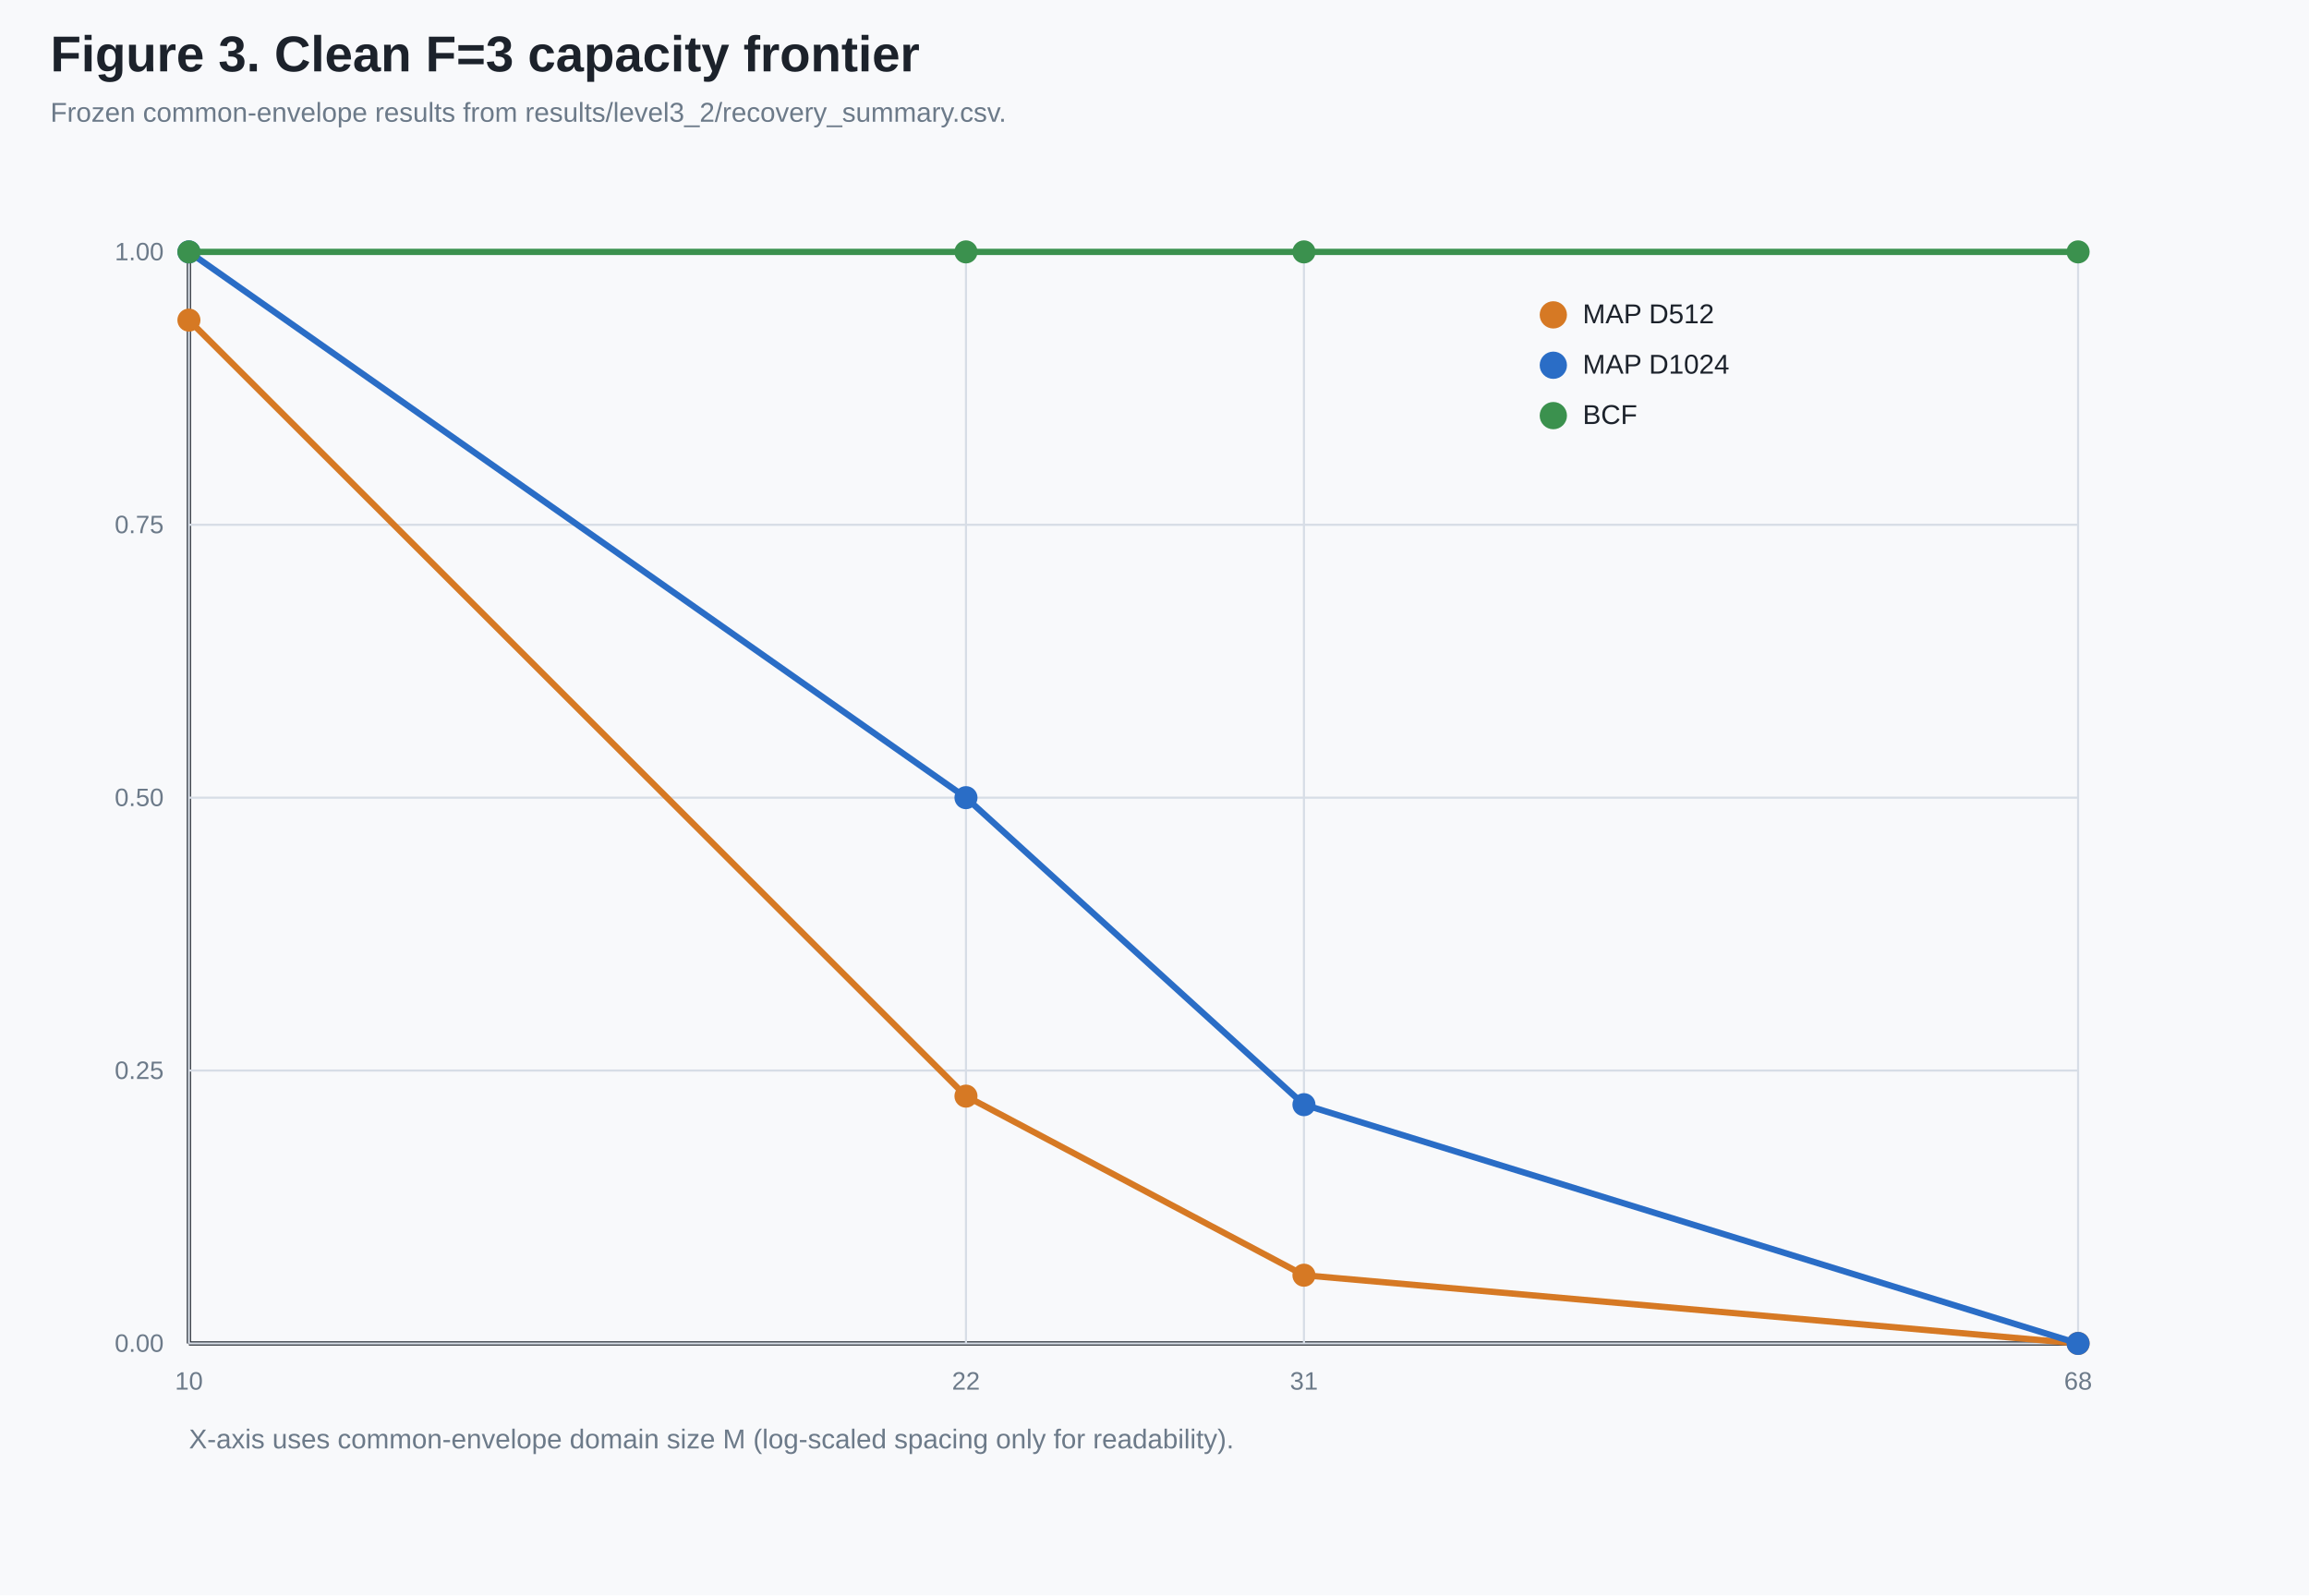
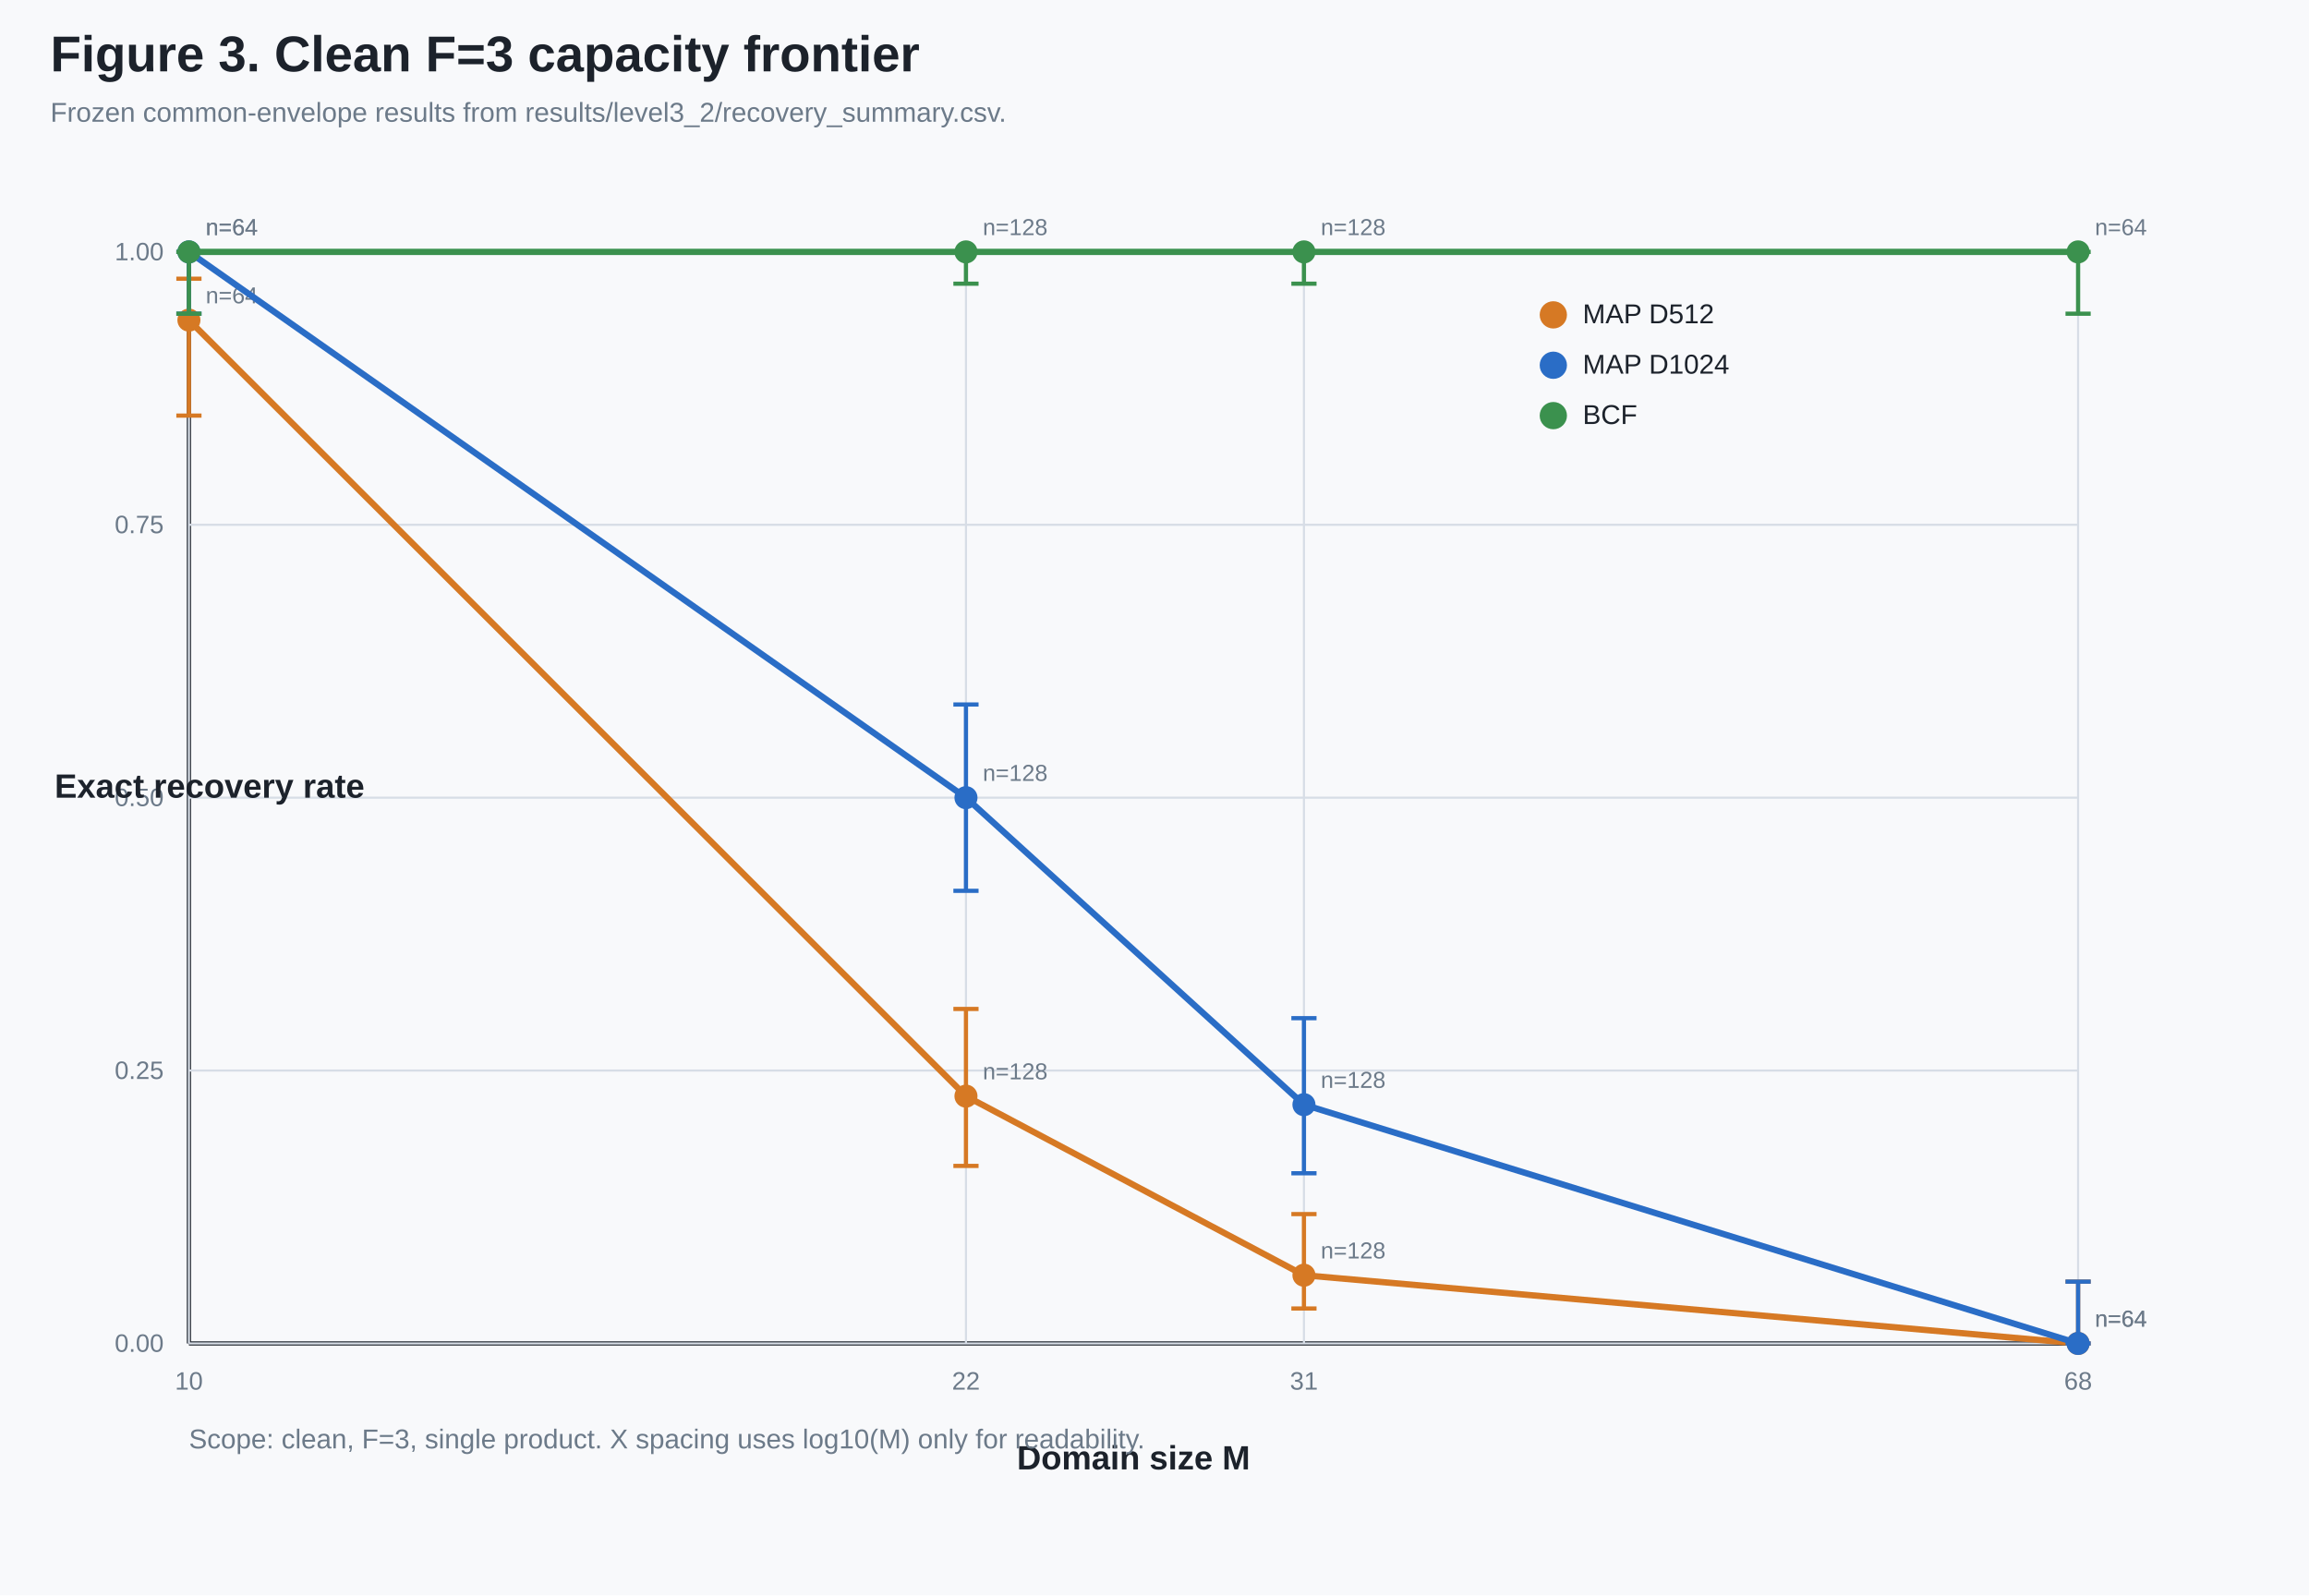
<svg xmlns="http://www.w3.org/2000/svg" width="1100" height="760" viewBox="0 0 1100 760">
  <rect x="0" y="0" width="1100" height="760" rx="0" fill="#f8f9fb" stroke="none" stroke-width="1" />
  <text x="24" y="34" fill="#1c222b" font-size="24" font-family="Segoe UI, Arial, sans-serif" font-weight="bold" text-anchor="start">Figure 3. Clean F=3 capacity frontier</text>
  <text x="24" y="58" fill="#6c7a89" font-size="13" font-family="Segoe UI, Arial, sans-serif" font-weight="normal" text-anchor="start">Frozen common-envelope results from results/level3_2/recovery_summary.csv.</text>
  <line x1="90" y1="640" x2="990" y2="640" stroke="#1c222b" stroke-width="2" />
  <line x1="90" y1="120" x2="90" y2="640" stroke="#1c222b" stroke-width="2" />
  <line x1="90" y1="640" x2="990" y2="640" stroke="#d7dde6" stroke-width="1" />
  <text x="78" y="644" fill="#6c7a89" font-size="12" font-family="Segoe UI, Arial, sans-serif" font-weight="normal" text-anchor="end">0.00</text>
  <line x1="90" y1="510" x2="990" y2="510" stroke="#d7dde6" stroke-width="1" />
  <text x="78" y="514" fill="#6c7a89" font-size="12" font-family="Segoe UI, Arial, sans-serif" font-weight="normal" text-anchor="end">0.25</text>
  <line x1="90" y1="380" x2="990" y2="380" stroke="#d7dde6" stroke-width="1" />
  <text x="78" y="384" fill="#6c7a89" font-size="12" font-family="Segoe UI, Arial, sans-serif" font-weight="normal" text-anchor="end">0.50</text>
  <line x1="90" y1="250" x2="990" y2="250" stroke="#d7dde6" stroke-width="1" />
  <text x="78" y="254" fill="#6c7a89" font-size="12" font-family="Segoe UI, Arial, sans-serif" font-weight="normal" text-anchor="end">0.75</text>
  <line x1="90" y1="120" x2="990" y2="120" stroke="#d7dde6" stroke-width="1" />
  <text x="78" y="124" fill="#6c7a89" font-size="12" font-family="Segoe UI, Arial, sans-serif" font-weight="normal" text-anchor="end">1.00</text>
  <line x1="90" y1="120" x2="90" y2="640" stroke="#d7dde6" stroke-width="1" />
  <text x="90" y="662" fill="#6c7a89" font-size="12" font-family="Segoe UI, Arial, sans-serif" font-weight="normal" text-anchor="middle">10</text>
  <line x1="460.183" y1="120" x2="460.183" y2="640" stroke="#d7dde6" stroke-width="1" />
  <text x="460.183" y="662" fill="#6c7a89" font-size="12" font-family="Segoe UI, Arial, sans-serif" font-weight="normal" text-anchor="middle">22</text>
  <line x1="621.196" y1="120" x2="621.196" y2="640" stroke="#d7dde6" stroke-width="1" />
  <text x="621.196" y="662" fill="#6c7a89" font-size="12" font-family="Segoe UI, Arial, sans-serif" font-weight="normal" text-anchor="middle">31</text>
  <line x1="990" y1="120" x2="990" y2="640" stroke="#d7dde6" stroke-width="1" />
  <text x="990" y="662" fill="#6c7a89" font-size="12" font-family="Segoe UI, Arial, sans-serif" font-weight="normal" text-anchor="middle">68</text>
+   <line x1="90" y1="197.987" x2="90" y2="132.777" stroke="#d67924" stroke-width="2" />
+   <line x1="84" y1="197.987" x2="96" y2="197.987" stroke="#d67924" stroke-width="2" />
+   <line x1="84" y1="132.777" x2="96" y2="132.777" stroke="#d67924" stroke-width="2" />
  <circle cx="90" cy="152.5" r="5" fill="#d67924" stroke="#d67924" stroke-width="1" />
+   <text x="98" y="144.5" fill="#6c7a89" font-size="11" font-family="Segoe UI, Arial, sans-serif" font-weight="normal" text-anchor="start">n=64</text>
+   <line x1="460.183" y1="555.431" x2="460.183" y2="480.658" stroke="#d67924" stroke-width="2" />
+   <line x1="454.183" y1="555.431" x2="466.183" y2="555.431" stroke="#d67924" stroke-width="2" />
+   <line x1="454.183" y1="480.658" x2="466.183" y2="480.658" stroke="#d67924" stroke-width="2" />
  <circle cx="460.183" cy="522.188" r="5" fill="#d67924" stroke="#d67924" stroke-width="1" />
+   <text x="468.183" y="514.188" fill="#6c7a89" font-size="11" font-family="Segoe UI, Arial, sans-serif" font-weight="normal" text-anchor="start">n=128</text>
+   <line x1="621.196" y1="623.356" x2="621.196" y2="578.386" stroke="#d67924" stroke-width="2" />
+   <line x1="615.196" y1="623.356" x2="627.196" y2="623.356" stroke="#d67924" stroke-width="2" />
+   <line x1="615.196" y1="578.386" x2="627.196" y2="578.386" stroke="#d67924" stroke-width="2" />
  <circle cx="621.196" cy="607.5" r="5" fill="#d67924" stroke="#d67924" stroke-width="1" />
+   <text x="629.196" y="599.5" fill="#6c7a89" font-size="11" font-family="Segoe UI, Arial, sans-serif" font-weight="normal" text-anchor="start">n=128</text>
+   <line x1="990" y1="640" x2="990" y2="610.555" stroke="#d67924" stroke-width="2" />
+   <line x1="984" y1="640" x2="996" y2="640" stroke="#d67924" stroke-width="2" />
+   <line x1="984" y1="610.555" x2="996" y2="610.555" stroke="#d67924" stroke-width="2" />
  <circle cx="990" cy="640" r="5" fill="#d67924" stroke="#d67924" stroke-width="1" />
+   <text x="998" y="632" fill="#6c7a89" font-size="11" font-family="Segoe UI, Arial, sans-serif" font-weight="normal" text-anchor="start">n=64</text>
  <polyline points="90,152.5 460.183,522.188 621.196,607.5 990,640" fill="none" stroke="#d67924" stroke-width="3" />
+   <line x1="90" y1="149.445" x2="90" y2="120" stroke="#2a6dc6" stroke-width="2" />
+   <line x1="84" y1="149.445" x2="96" y2="149.445" stroke="#2a6dc6" stroke-width="2" />
+   <line x1="84" y1="120" x2="96" y2="120" stroke="#2a6dc6" stroke-width="2" />
  <circle cx="90" cy="120" r="5" fill="#2a6dc6" stroke="#2a6dc6" stroke-width="1" />
+   <text x="98" y="112" fill="#6c7a89" font-size="11" font-family="Segoe UI, Arial, sans-serif" font-weight="normal" text-anchor="start">n=64</text>
+   <line x1="460.183" y1="424.381" x2="460.183" y2="335.619" stroke="#2a6dc6" stroke-width="2" />
+   <line x1="454.183" y1="424.381" x2="466.183" y2="424.381" stroke="#2a6dc6" stroke-width="2" />
+   <line x1="454.183" y1="335.619" x2="466.183" y2="335.619" stroke="#2a6dc6" stroke-width="2" />
  <circle cx="460.183" cy="380" r="5" fill="#2a6dc6" stroke="#2a6dc6" stroke-width="1" />
+   <text x="468.183" y="372" fill="#6c7a89" font-size="11" font-family="Segoe UI, Arial, sans-serif" font-weight="normal" text-anchor="start">n=128</text>
+   <line x1="621.196" y1="558.929" x2="621.196" y2="485.048" stroke="#2a6dc6" stroke-width="2" />
+   <line x1="615.196" y1="558.929" x2="627.196" y2="558.929" stroke="#2a6dc6" stroke-width="2" />
+   <line x1="615.196" y1="485.048" x2="627.196" y2="485.048" stroke="#2a6dc6" stroke-width="2" />
  <circle cx="621.196" cy="526.25" r="5" fill="#2a6dc6" stroke="#2a6dc6" stroke-width="1" />
+   <text x="629.196" y="518.25" fill="#6c7a89" font-size="11" font-family="Segoe UI, Arial, sans-serif" font-weight="normal" text-anchor="start">n=128</text>
+   <line x1="990" y1="640" x2="990" y2="610.555" stroke="#2a6dc6" stroke-width="2" />
+   <line x1="984" y1="640" x2="996" y2="640" stroke="#2a6dc6" stroke-width="2" />
+   <line x1="984" y1="610.555" x2="996" y2="610.555" stroke="#2a6dc6" stroke-width="2" />
  <circle cx="990" cy="640" r="5" fill="#2a6dc6" stroke="#2a6dc6" stroke-width="1" />
+   <text x="998" y="632" fill="#6c7a89" font-size="11" font-family="Segoe UI, Arial, sans-serif" font-weight="normal" text-anchor="start">n=64</text>
  <polyline points="90,120 460.183,380 621.196,526.25 990,640" fill="none" stroke="#2a6dc6" stroke-width="3" />
+   <line x1="90" y1="149.445" x2="90" y2="120" stroke="#3b914e" stroke-width="2" />
+   <line x1="84" y1="149.445" x2="96" y2="149.445" stroke="#3b914e" stroke-width="2" />
+   <line x1="84" y1="120" x2="96" y2="120" stroke="#3b914e" stroke-width="2" />
  <circle cx="90" cy="120" r="5" fill="#3b914e" stroke="#3b914e" stroke-width="1" />
+   <text x="98" y="112" fill="#6c7a89" font-size="11" font-family="Segoe UI, Arial, sans-serif" font-weight="normal" text-anchor="start">n=64</text>
+   <line x1="460.183" y1="135.151" x2="460.183" y2="120" stroke="#3b914e" stroke-width="2" />
+   <line x1="454.183" y1="135.151" x2="466.183" y2="135.151" stroke="#3b914e" stroke-width="2" />
+   <line x1="454.183" y1="120" x2="466.183" y2="120" stroke="#3b914e" stroke-width="2" />
  <circle cx="460.183" cy="120" r="5" fill="#3b914e" stroke="#3b914e" stroke-width="1" />
+   <text x="468.183" y="112" fill="#6c7a89" font-size="11" font-family="Segoe UI, Arial, sans-serif" font-weight="normal" text-anchor="start">n=128</text>
+   <line x1="621.196" y1="135.151" x2="621.196" y2="120" stroke="#3b914e" stroke-width="2" />
+   <line x1="615.196" y1="135.151" x2="627.196" y2="135.151" stroke="#3b914e" stroke-width="2" />
+   <line x1="615.196" y1="120" x2="627.196" y2="120" stroke="#3b914e" stroke-width="2" />
  <circle cx="621.196" cy="120" r="5" fill="#3b914e" stroke="#3b914e" stroke-width="1" />
+   <text x="629.196" y="112" fill="#6c7a89" font-size="11" font-family="Segoe UI, Arial, sans-serif" font-weight="normal" text-anchor="start">n=128</text>
+   <line x1="990" y1="149.445" x2="990" y2="120" stroke="#3b914e" stroke-width="2" />
+   <line x1="984" y1="149.445" x2="996" y2="149.445" stroke="#3b914e" stroke-width="2" />
+   <line x1="984" y1="120" x2="996" y2="120" stroke="#3b914e" stroke-width="2" />
  <circle cx="990" cy="120" r="5" fill="#3b914e" stroke="#3b914e" stroke-width="1" />
+   <text x="998" y="112" fill="#6c7a89" font-size="11" font-family="Segoe UI, Arial, sans-serif" font-weight="normal" text-anchor="start">n=64</text>
  <polyline points="90,120 460.183,120 621.196,120 990,120" fill="none" stroke="#3b914e" stroke-width="3" />
  <circle cx="740" cy="150" r="6" fill="#d67924" stroke="#d67924" stroke-width="1" />
  <text x="754" y="154" fill="#1c222b" font-size="13" font-family="Segoe UI, Arial, sans-serif" font-weight="normal" text-anchor="start">MAP D512</text>
  <circle cx="740" cy="174" r="6" fill="#2a6dc6" stroke="#2a6dc6" stroke-width="1" />
  <text x="754" y="178" fill="#1c222b" font-size="13" font-family="Segoe UI, Arial, sans-serif" font-weight="normal" text-anchor="start">MAP D1024</text>
  <circle cx="740" cy="198" r="6" fill="#3b914e" stroke="#3b914e" stroke-width="1" />
  <text x="754" y="202" fill="#1c222b" font-size="13" font-family="Segoe UI, Arial, sans-serif" font-weight="normal" text-anchor="start">BCF</text>
-   <text x="90" y="690" fill="#6c7a89" font-size="13" font-family="Segoe UI, Arial, sans-serif" font-weight="normal" text-anchor="start">X-axis uses common-envelope domain size M (log-scaled spacing only for readability).</text>
+   <text x="540" y="700" fill="#1c222b" font-size="16" font-family="Segoe UI, Arial, sans-serif" font-weight="bold" text-anchor="middle">Domain size M</text>
+   <text x="26" y="380" fill="#1c222b" font-size="16" font-family="Segoe UI, Arial, sans-serif" font-weight="bold" text-anchor="start">Exact recovery rate</text>
+   <text x="90" y="690" fill="#6c7a89" font-size="13" font-family="Segoe UI, Arial, sans-serif" font-weight="normal" text-anchor="start">Scope: clean, F=3, single product. X spacing uses log10(M) only for readability.</text>
</svg>
